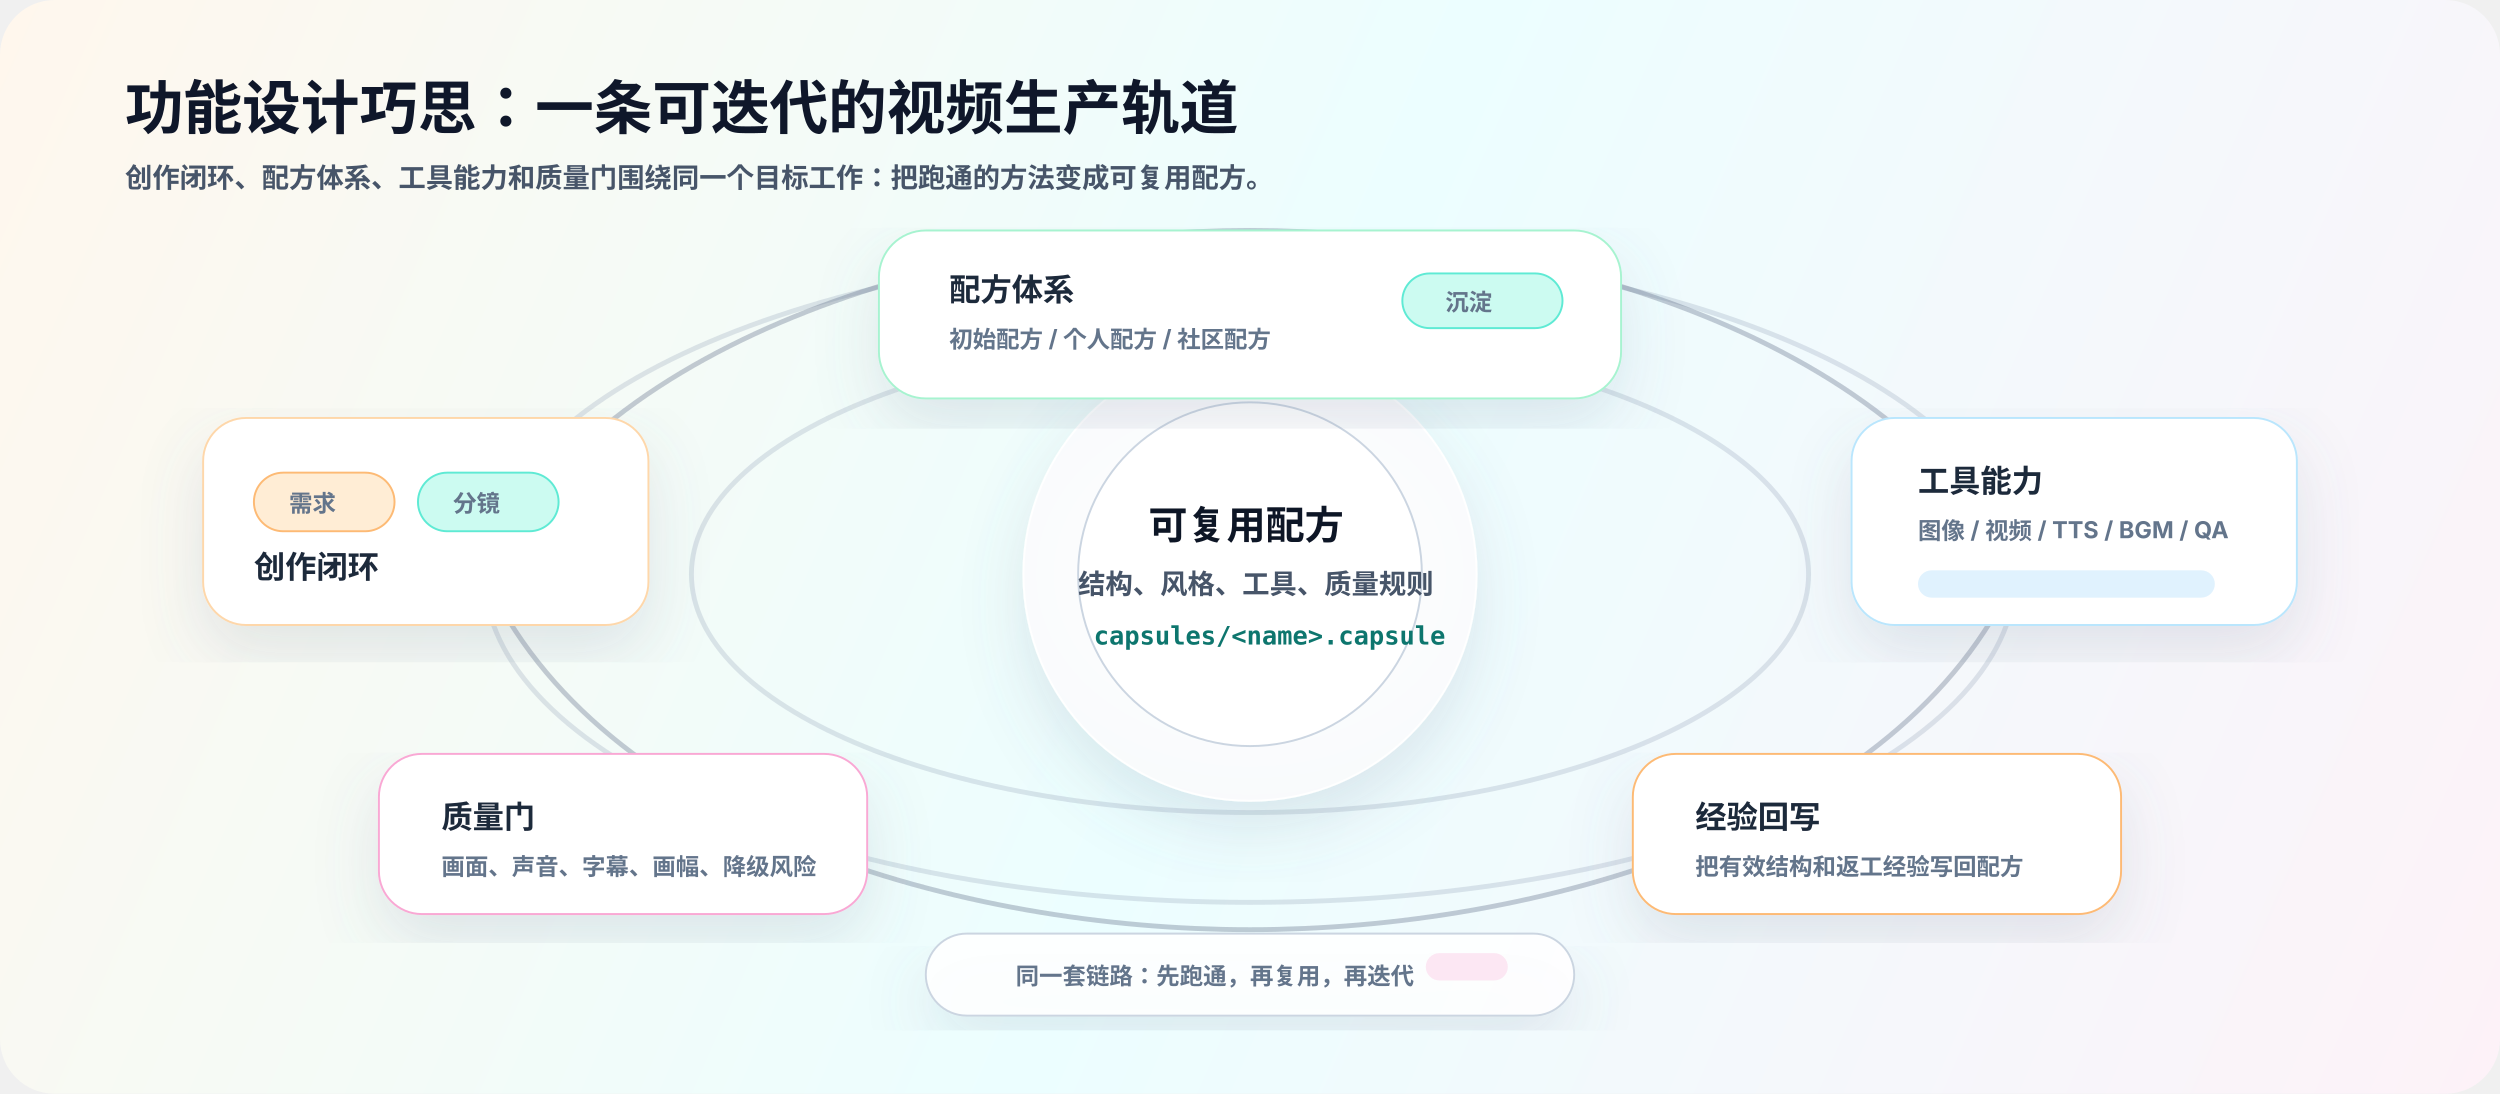
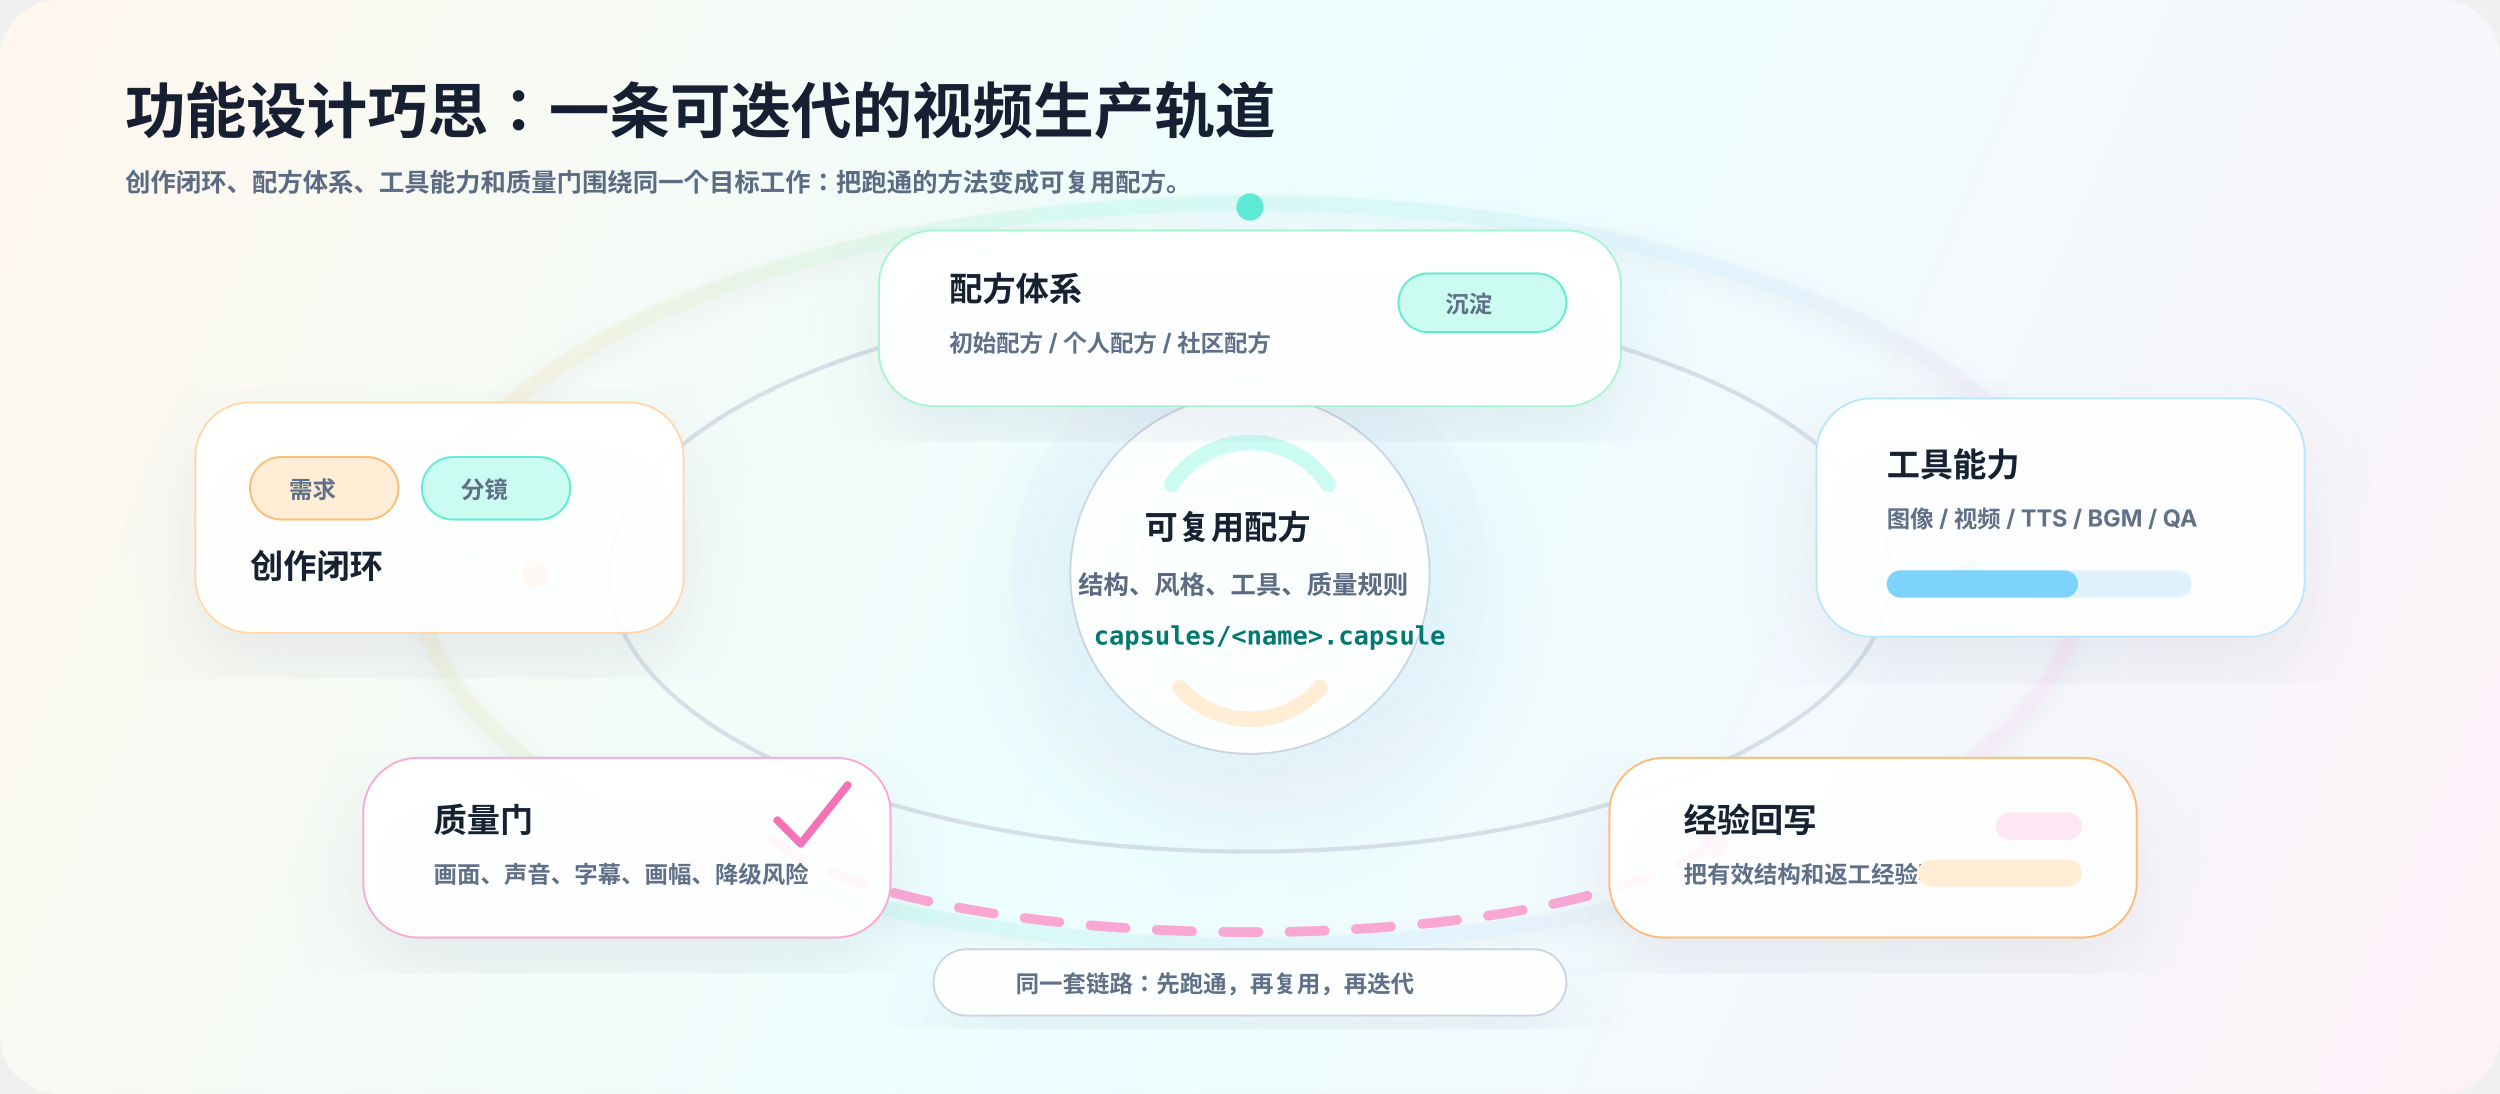
<svg xmlns="http://www.w3.org/2000/svg" width="1280" height="560" viewBox="0 0 1280 560" fill="none" role="img" aria-labelledby="title desc">
  <defs>
    <linearGradient id="bg" x1="0" y1="0" x2="1280" y2="560" gradientUnits="userSpaceOnUse">
      <stop stop-color="#FFF7ED" />
      <stop offset="0.5" stop-color="#ECFEFF" />
      <stop offset="1" stop-color="#FDF2F8" />
    </linearGradient>
-     <radialGradient id="centerGlow" cx="0" cy="0" r="1" gradientUnits="userSpaceOnUse" gradientTransform="translate(640 294) rotate(90) scale(184 230)">
-       <stop stop-color="#FFFFFF" />
-       <stop offset="0.68" stop-color="#F8FAFC" />
-       <stop offset="1" stop-color="#ECFEFF" />
+     <radialGradient id="centerGlow" cx="0" cy="0" r="1" gradientUnits="userSpaceOnUse" gradientTransform="translate(640 296) rotate(90) scale(164 222)">
+       <stop stop-color="#CCFBF1" stop-opacity="0.75" />
+       <stop offset="0.5" stop-color="#E0F2FE" stop-opacity="0.52" />
+       <stop offset="1" stop-color="#FCE7F3" stop-opacity="0.16" />
    </radialGradient>
-     <filter id="shadow" x="-14%" y="-18%" width="128%" height="136%" color-interpolation-filters="sRGB">
-       <feDropShadow dx="0" dy="14" stdDeviation="16" flood-color="#64748B" flood-opacity="0.16" />
+     <linearGradient id="orbitStroke" x1="220" y1="120" x2="1060" y2="468" gradientUnits="userSpaceOnUse">
+       <stop stop-color="#FFEDD5" />
+       <stop offset="0.35" stop-color="#CCFBF1" />
+       <stop offset="0.68" stop-color="#E0F2FE" />
+       <stop offset="1" stop-color="#FCE7F3" />
+     </linearGradient>
+     <filter id="shadow" x="-16%" y="-20%" width="132%" height="140%" color-interpolation-filters="sRGB">
+       <feDropShadow dx="0" dy="16" stdDeviation="18" flood-color="#64748B" flood-opacity="0.13" />
+     </filter>
+     <filter id="lineShadow" x="-20%" y="-30%" width="140%" height="160%" color-interpolation-filters="sRGB">
+       <feDropShadow dx="0" dy="4" stdDeviation="5" flood-color="#94A3B8" flood-opacity="0.16" />
    </filter>
    <style>
-       .title { font: 750 30px -apple-system, BlinkMacSystemFont, "Segoe UI", sans-serif; fill: #0F172A; }
-       .section { font: 750 20px -apple-system, BlinkMacSystemFont, "Segoe UI", sans-serif; fill: #111827; }
-       .label { font: 700 16px -apple-system, BlinkMacSystemFont, "Segoe UI", sans-serif; fill: #1E293B; }
-       .body { font: 600 14px -apple-system, BlinkMacSystemFont, "Segoe UI", sans-serif; fill: #475569; }
-       .tiny { font: 650 12px -apple-system, BlinkMacSystemFont, "Segoe UI", sans-serif; fill: #64748B; }
-       .code { font: 700 13px ui-monospace, SFMono-Regular, Menlo, monospace; fill: #0F766E; }
-       .ring { stroke: #94A3B8; stroke-opacity: 0.28; stroke-width: 2.5; fill: none; }
-       .line { stroke: #64748B; stroke-opacity: 0.36; stroke-width: 2.5; stroke-linecap: round; }
+       .title{font:800 31px -apple-system,BlinkMacSystemFont,"Segoe UI",sans-serif;fill:#172033}
+       .body{font:600 13px -apple-system,BlinkMacSystemFont,"Segoe UI",sans-serif;fill:#5B6B84}
+       .label{font:800 17px -apple-system,BlinkMacSystemFont,"Segoe UI",sans-serif;fill:#172033}
+       .tiny{font:700 12px -apple-system,BlinkMacSystemFont,"Segoe UI",sans-serif;fill:#607089}
+       .code{font:800 13px ui-monospace,SFMono-Regular,Menlo,monospace;fill:#00796F}
+       .micro{font:800 10px -apple-system,BlinkMacSystemFont,"Segoe UI",sans-serif;fill:#7A8AA3}
    </style>
  </defs>
-   <rect width="1280" height="560" rx="28" fill="url(#bg)" />
-   <text x="64" y="66" class="title">功能设计巧思：一条可迭代的视频生产轨道</text>
-   <text x="64" y="96" class="body">创作闭环、配方体系、工具能力和质量门围绕同一个目标工作：把跑通的方法变成可复用配方。</text>
-   <ellipse cx="640" cy="294" rx="392" ry="168" class="ring" />
-   <ellipse cx="640" cy="294" rx="286" ry="122" class="ring" />
-   <path d="M248 294 C308 170 498 118 640 118 C782 118 972 170 1032 294" class="line" />
-   <path d="M248 294 C306 424 494 476 640 476 C786 476 974 424 1032 294" class="line" />
-   <g filter="url(#shadow)">
-     <circle cx="640" cy="294" r="116" fill="url(#centerGlow)" stroke="#FFFFFF" />
-     <circle cx="640" cy="294" r="88" fill="#FFFFFF" stroke="#CBD5E1" />
-     <text x="588" y="276" class="section">可复用配方</text>
+   <rect width="1280" height="560" rx="30" fill="url(#bg)" />
+   <text x="64" y="68" class="title">功能设计巧思：一条可迭代的视频生产轨道</text>
+   <text x="64" y="98" class="body">创作闭环、配方体系、工具能力和质量门围绕同一个目标工作：把跑通的方法变成可复用配方。</text>
+   <g id="orbitDashboard">
+     <path d="M214 294C214 188 405 104 640 104C875 104 1066 188 1066 294C1066 400 875 484 640 484C405 484 214 400 214 294Z" stroke="url(#orbitStroke)" stroke-width="8" stroke-opacity="0.72" filter="url(#lineShadow)" />
+     <path d="M312 294C312 215 459 152 640 152C821 152 968 215 968 294C968 373 821 436 640 436C459 436 312 373 312 294Z" stroke="#CBD5E1" stroke-width="2.2" stroke-opacity="0.72" />
+     <path id="feedbackArc" d="M396 430C470 490 792 496 880 430" stroke="#F9A8D4" stroke-width="5" stroke-linecap="round" stroke-dasharray="18 16" />
+     <circle cx="274" cy="294" r="7" fill="#FDBA74" />
+     <circle cx="640" cy="106" r="7" fill="#5EEAD4" />
+     <circle cx="1008" cy="294" r="7" fill="#7DD3FC" />
+     <circle cx="878" cy="432" r="7" fill="#F9A8D4" />
+   </g>
+   <g id="metricRing" filter="url(#shadow)">
+     <circle cx="640" cy="294" r="122" fill="url(#centerGlow)" />
+     <circle cx="640" cy="294" r="92" fill="#FFFFFF" fill-opacity="0.92" stroke="#CBD5E1" />
+     <text x="586" y="276" class="label">可复用配方</text>
    <text x="552" y="304" class="body">结构、风格、工具、质量规则</text>
    <text x="560" y="330" class="code">capsules/&lt;name&gt;.capsule</text>
+     <path d="M600 248a48 48 0 0 1 80 0" stroke="#CCFBF1" stroke-width="8" stroke-linecap="round" />
+     <path d="M604 352a48 48 0 0 0 72 0" stroke="#FFEDD5" stroke-width="8" stroke-linecap="round" />
  </g>
  <g filter="url(#shadow)">
-     <rect x="104" y="214" width="228" height="106" rx="22" fill="#FFFFFF" stroke="#FED7AA" />
-     <rect x="130" y="242" width="72" height="30" rx="15" fill="#FFEDD5" stroke="#FDBA74" />
-     <text x="148" y="262" class="tiny">需求</text>
-     <rect x="214" y="242" width="72" height="30" rx="15" fill="#CCFBF1" stroke="#5EEAD4" />
-     <text x="232" y="262" class="tiny">分镜</text>
-     <text x="130" y="296" class="label">创作闭环</text>
+     <rect x="100" y="206" width="250" height="118" rx="28" fill="#FFFFFF" fill-opacity="0.92" stroke="#FED7AA" />
+     <rect x="128" y="234" width="76" height="32" rx="16" fill="#FFEDD5" stroke="#FDBA74" />
+     <rect x="216" y="234" width="76" height="32" rx="16" fill="#CCFBF1" stroke="#5EEAD4" />
+     <text x="148" y="255" class="tiny">需求</text>
+     <text x="236" y="255" class="tiny">分镜</text>
+     <text x="128" y="296" class="label">创作闭环</text>
  </g>
  <g filter="url(#shadow)">
-     <rect x="450" y="118" width="380" height="86" rx="24" fill="#FFFFFF" stroke="#A7F3D0" />
+     <rect x="450" y="118" width="380" height="90" rx="28" fill="#FFFFFF" fill-opacity="0.92" stroke="#A7F3D0" />
    <text x="486" y="154" class="label">配方体系</text>
-     <text x="486" y="178" class="tiny">初始配方 / 个人配方 / 社区配方</text>
-     <rect x="718" y="140" width="82" height="28" rx="14" fill="#CCFBF1" stroke="#5EEAD4" />
-     <text x="740" y="159" class="tiny">沉淀</text>
+     <text x="486" y="180" class="tiny">初始配方 / 个人配方 / 社区配方</text>
+     <rect x="716" y="140" width="86" height="30" rx="15" fill="#CCFBF1" stroke="#5EEAD4" />
+     <text x="740" y="160" class="tiny">沉淀</text>
  </g>
  <g filter="url(#shadow)">
-     <rect x="948" y="214" width="228" height="106" rx="22" fill="#FFFFFF" stroke="#BAE6FD" />
-     <text x="982" y="252" class="label">工具能力</text>
-     <text x="982" y="276" class="tiny">图像 / 视频 / TTS / BGM / QA</text>
-     <rect x="982" y="292" width="152" height="14" rx="7" fill="#E0F2FE" />
+     <rect x="930" y="204" width="250" height="122" rx="28" fill="#FFFFFF" fill-opacity="0.92" stroke="#BAE6FD" />
+     <text x="966" y="244" class="label">工具能力</text>
+     <text x="966" y="270" class="tiny">图像 / 视频 / TTS / BGM / QA</text>
+     <rect x="966" y="292" width="156" height="14" rx="7" fill="#E0F2FE" />
+     <rect x="966" y="292" width="98" height="14" rx="7" fill="#7DD3FC" />
+   </g>
+   <g id="qualityGatePanel" filter="url(#shadow)">
+     <rect x="186" y="388" width="270" height="92" rx="28" fill="#FFFFFF" fill-opacity="0.92" stroke="#F9A8D4" />
+     <text x="222" y="426" class="label">质量门</text>
+     <text x="222" y="452" class="tiny">画面、声音、字幕、画幅、降级风险</text>
+     <path d="M398 420l12 12 24-30" stroke="#F472B6" stroke-width="4" stroke-linecap="round" stroke-linejoin="round" />
  </g>
  <g filter="url(#shadow)">
-     <rect x="194" y="386" width="250" height="82" rx="22" fill="#FFFFFF" stroke="#F9A8D4" />
-     <text x="226" y="424" class="label">质量门</text>
-     <text x="226" y="448" class="tiny">画面、声音、字幕、画幅、降级风险</text>
+     <rect x="824" y="388" width="270" height="92" rx="28" fill="#FFFFFF" fill-opacity="0.92" stroke="#FDBA74" />
+     <text x="862" y="426" class="label">经验回写</text>
+     <text x="862" y="452" class="tiny">把有效结构和返工经验写回配方</text>
+     <rect x="1022" y="416" width="44" height="14" rx="7" fill="#FCE7F3" />
+     <rect x="982" y="440" width="84" height="14" rx="7" fill="#FFEDD5" />
  </g>
  <g filter="url(#shadow)">
-     <rect x="836" y="386" width="250" height="82" rx="22" fill="#FFFFFF" stroke="#FDBA74" />
-     <text x="868" y="424" class="label">经验回写</text>
-     <text x="868" y="448" class="tiny">把有效结构和返工经验写回配方</text>
-   </g>
-   <g filter="url(#shadow)">
-     <rect x="474" y="478" width="332" height="42" rx="21" fill="#FFFFFF" fill-opacity="0.88" stroke="#CBD5E1" />
-     <text x="520" y="504" class="tiny">同一套链路：先跑通，再复用，再迭代</text>
-     <rect x="730" y="488" width="42" height="14" rx="7" fill="#FCE7F3" />
+     <rect x="478" y="486" width="324" height="34" rx="17" fill="#FFFFFF" fill-opacity="0.88" stroke="#CBD5E1" />
+     <text x="520" y="508" class="tiny">同一套链路：先跑通，再复用，再迭代</text>
  </g>
</svg>
